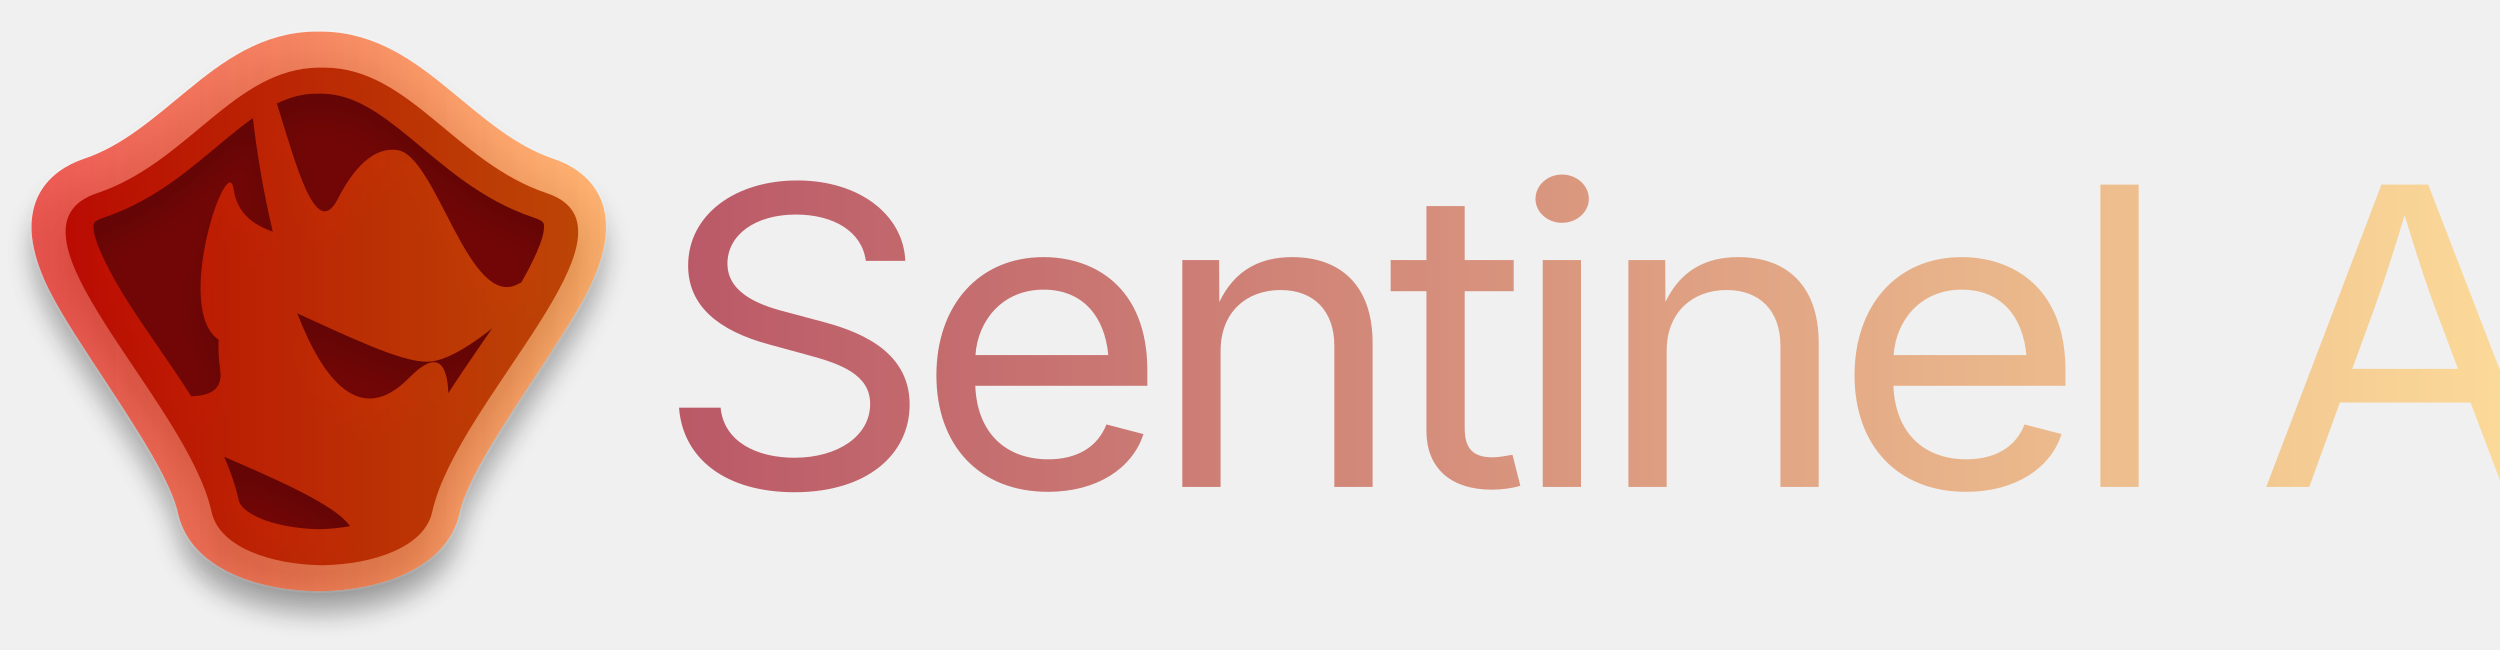
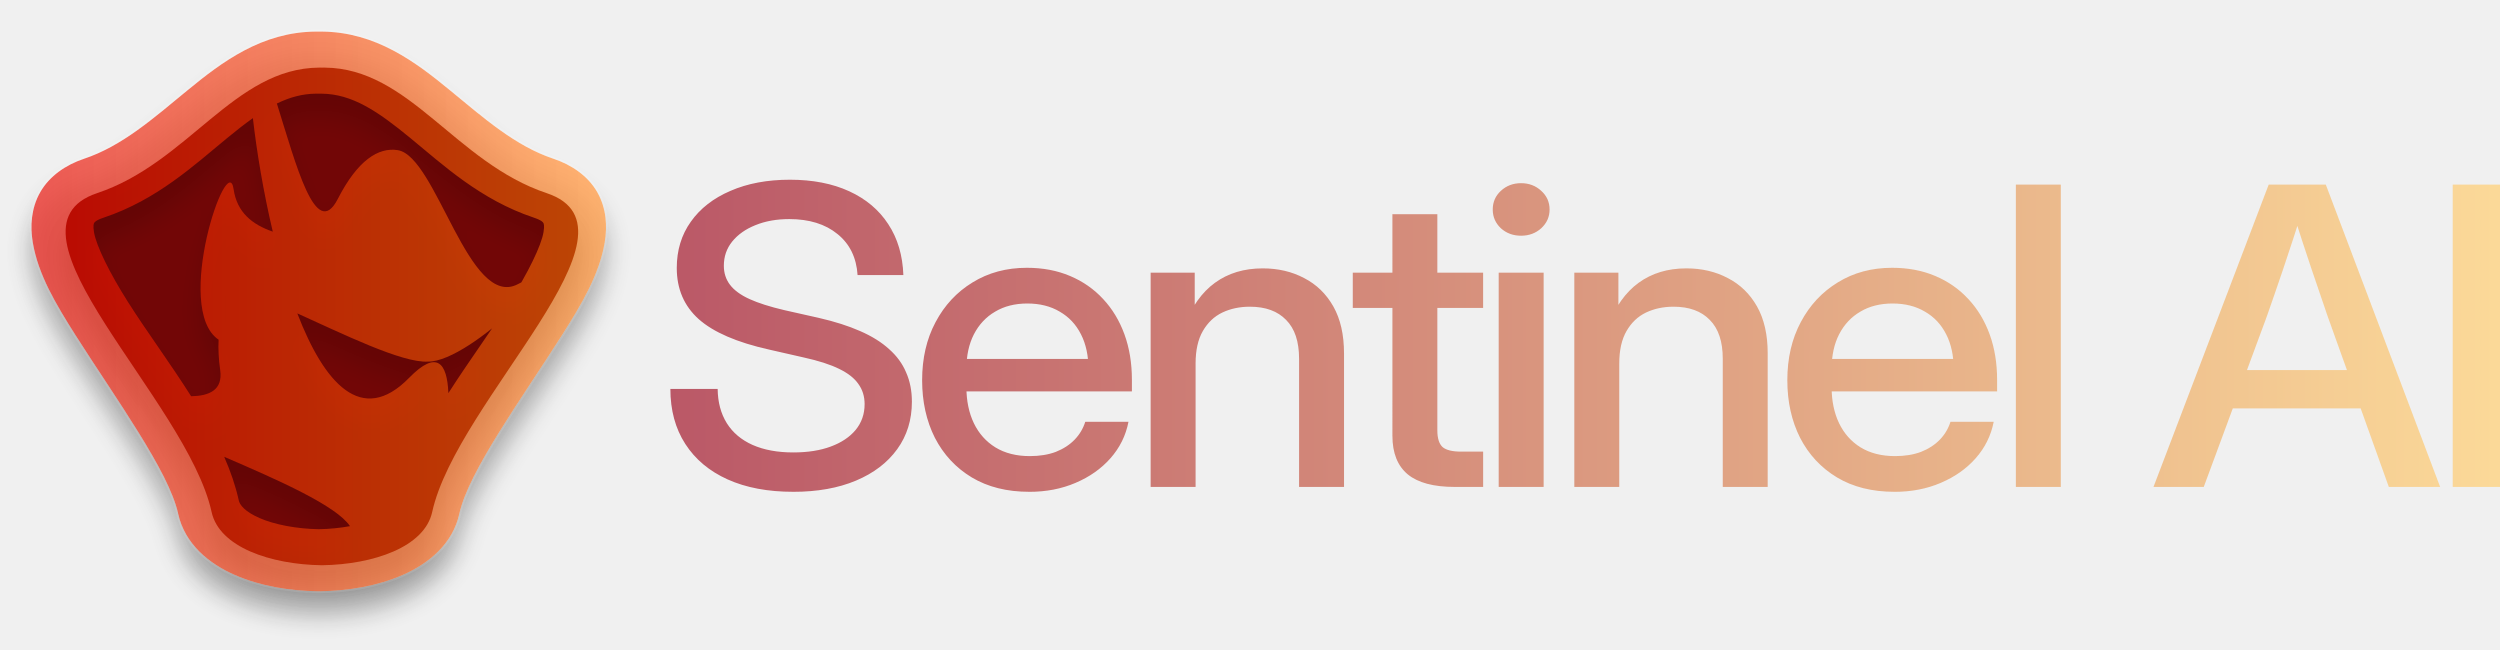
<svg xmlns="http://www.w3.org/2000/svg" xmlns:xlink="http://www.w3.org/1999/xlink" width="193.476mm" height="50.276mm" viewBox="0 0 193.476 50.276" version="1.1" id="svg1">
  <defs id="defs1">
    <linearGradient xlink:href="#linearGradient31" id="linearGradient5" gradientUnits="userSpaceOnUse" gradientTransform="matrix(1.297164,0,0,1.297164,-25.20948,17.56436)" x1="61.206" y1="103.361" x2="167.759" y2="103.361" />
    <linearGradient id="linearGradient31">
      <stop style="stop-color:#a72236;stop-opacity:1;" offset="0" id="stop30" />
      <stop style="stop-color:#ffd179;stop-opacity:1;" offset="1" id="stop31" />
    </linearGradient>
    <filter style="color-interpolation-filters:sRGB" id="filter63-8" x="-0.055" y="-0.056" width="1.11" height="1.161">
      <feFlood result="flood" in="SourceGraphic" flood-opacity="0.184" flood-color="rgb(0,0,0)" id="feFlood62-4" />
      <feGaussianBlur result="blur" in="SourceGraphic" stdDeviation="3.096" id="feGaussianBlur62-9" />
      <feOffset result="offset" dx="0" dy="6.294" id="feOffset62-30" />
      <feComposite result="comp1" operator="in" in="flood" in2="offset" id="feComposite62-5" />
      <feComposite result="comp2" operator="over" in="SourceGraphic" in2="comp1" id="feComposite63-2" />
    </filter>
    <linearGradient xlink:href="#linearGradient4" id="linearGradient29" gradientUnits="userSpaceOnUse" x1="106.863" y1="536.57" x2="276.574" y2="536.57" gradientTransform="translate(-6.086649,-185.6428)" />
    <linearGradient id="linearGradient4">
      <stop style="stop-color:#e10000;stop-opacity:1;" offset="0" id="stop4" />
      <stop style="stop-color:#ff8006;stop-opacity:0.831;" offset="1" id="stop5" />
    </linearGradient>
  </defs>
  <g id="layer1" transform="translate(-3.630399,-122.0371)">
    <path style="font-variation-settings:'opsz' 32, 'wght' 500;fill:#ffffff;fill-opacity:1;stroke:#ffffff;stroke-width:0;stroke-linejoin:bevel;stroke-opacity:0.171" d="m 47.676,156.887 -0.576,0.058 z" id="path6" />
-     <text xml:space="preserve" style="font-style:normal;font-variant:normal;font-weight:normal;font-stretch:normal;font-size:32.948px;line-height:19.769px;font-family:Inter;-inkscape-font-specification:'Inter, @opsz=32,wght=500';font-variant-ligatures:normal;font-variant-caps:normal;font-variant-numeric:normal;font-variant-east-asian:normal;font-variation-settings:'opsz' 32, 'wght' 500;letter-spacing:-1.51px;writing-mode:lr-tb;direction:ltr;fill:url(#linearGradient5);stroke:none;stroke-width:0;stroke-linejoin:bevel;stroke-dasharray:none;stroke-opacity:0.171" x="52.979" y="163.626" id="text30" transform="scale(1.024455,0.9761292)">
-       <tspan id="tspan30" style="font-style:normal;font-variant:normal;font-weight:normal;font-stretch:normal;font-size:32.948px;line-height:19.769px;font-family:Inter;-inkscape-font-specification:'Inter, @opsz=32,wght=500';font-variant-ligatures:normal;font-variant-caps:normal;font-variant-numeric:normal;font-variant-east-asian:normal;font-variation-settings:'opsz' 32, 'wght' 500;letter-spacing:-1.51px;writing-mode:lr-tb;fill:url(#linearGradient5);fill-opacity:0.738;stroke:none;stroke-width:0;stroke-opacity:0.171" x="52.979" y="163.626">Sentinel AI</tspan>
-     </text>
+     <path style="font-size:32.948px;line-height:19.769px;font-family:Inter;-inkscape-font-specification:'Inter, @opsz=32,wght=500';font-variation-settings:'opsz' 32, 'wght' 500;letter-spacing:-1.51px;fill:url(#linearGradient5);fill-opacity:0.738;stroke-width:0;stroke-linejoin:bevel;stroke-opacity:0.171" d="m 63.468,164.013 q -2.88,0 -4.955,-0.981 -2.075,-0.981 -3.201,-2.815 -1.126,-1.834 -1.126,-4.36 h 3.572 q 0.016,1.577 0.692,2.719 0.676,1.126 1.947,1.721 1.287,0.595 3.073,0.595 1.641,0 2.831,-0.467 1.207,-0.467 1.882,-1.319 0.676,-0.869 0.676,-2.043 0,-0.917 -0.467,-1.593 -0.45,-0.692 -1.464,-1.207 -0.997,-0.515 -2.671,-0.901 l -2.622,-0.627 q -3.636,-0.853 -5.309,-2.413 -1.657,-1.561 -1.657,-4.054 0,-2.108 1.062,-3.668 1.062,-1.577 2.992,-2.445 1.931,-0.885 4.489,-0.885 2.59,0 4.489,0.917 1.898,0.917 2.944,2.606 1.062,1.689 1.142,4.038 h -3.459 q -0.129,-2.075 -1.512,-3.25 -1.384,-1.19 -3.652,-1.19 -1.432,0 -2.558,0.483 -1.11,0.467 -1.754,1.303 -0.627,0.82 -0.627,1.914 0,0.869 0.467,1.512 0.467,0.644 1.464,1.126 1.014,0.483 2.655,0.885 l 2.59,0.611 q 1.802,0.434 3.121,1.046 1.335,0.611 2.188,1.432 0.869,0.804 1.287,1.85 0.434,1.03 0.434,2.317 0,2.156 -1.11,3.765 -1.11,1.609 -3.121,2.494 -2.011,0.885 -4.73,0.885 z m 17.828,0 q -2.526,0 -4.344,-1.142 -1.802,-1.142 -2.783,-3.137 -0.965,-2.011 -0.965,-4.569 0,-2.606 1.014,-4.601 1.014,-2.011 2.799,-3.153 1.786,-1.158 4.102,-1.158 1.802,0 3.25,0.644 1.464,0.644 2.51,1.834 1.046,1.174 1.609,2.799 0.563,1.625 0.563,3.604 v 0.917 H 74.732 v -2.574 h 12.532 l -1.496,0.788 q 0,-1.577 -0.563,-2.735 -0.563,-1.174 -1.609,-1.802 -1.03,-0.644 -2.445,-0.644 -1.4,0 -2.429,0.644 -1.03,0.627 -1.609,1.802 -0.563,1.158 -0.563,2.735 v 1.464 q 0,1.609 0.563,2.848 0.563,1.223 1.625,1.914 1.078,0.692 2.606,0.692 1.11,0 1.963,-0.338 0.853,-0.354 1.416,-0.965 0.563,-0.611 0.804,-1.416 h 3.266 q -0.306,1.641 -1.367,2.896 -1.046,1.239 -2.638,1.947 -1.577,0.708 -3.491,0.708 z M 93.862,153.845 v 9.781 h -3.395 v -16.989 h 3.33 v 4.215 h -0.788 q 0.837,-2.284 2.317,-3.411 1.496,-1.142 3.604,-1.142 1.754,0 3.137,0.772 1.4,0.756 2.204,2.252 0.804,1.496 0.804,3.716 v 10.586 h -3.395 v -10.168 q 0,-2.043 -0.981,-3.073 -0.965,-1.046 -2.735,-1.046 -1.158,0 -2.091,0.467 -0.917,0.467 -1.464,1.464 -0.547,0.997 -0.547,2.574 z m 21.721,-7.207 v 2.799 h -9.846 v -2.799 z m -6.853,-4.633 h 3.395 v 17.134 q 0,0.933 0.386,1.319 0.402,0.37 1.416,0.37 0.386,0 0.853,0 0.467,0 0.804,0 v 2.799 q -0.418,0 -1.014,0 -0.579,0 -1.126,0 -2.397,0 -3.555,-0.997 -1.158,-1.014 -1.158,-3.057 z m 8.03,21.622 v -16.989 h 3.395 v 16.989 z m 1.689,-19.917 q -0.901,0 -1.528,-0.595 -0.611,-0.611 -0.611,-1.48 0,-0.885 0.611,-1.48 0.627,-0.611 1.528,-0.611 0.901,0 1.528,0.611 0.627,0.595 0.627,1.48 0,0.869 -0.627,1.48 -0.627,0.595 -1.528,0.595 z m 7.419,10.135 v 9.781 h -3.395 v -16.989 h 3.33 v 4.215 h -0.788 q 0.837,-2.284 2.317,-3.411 1.496,-1.142 3.604,-1.142 1.754,0 3.137,0.772 1.4,0.756 2.204,2.252 0.804,1.496 0.804,3.716 v 10.586 h -3.395 v -10.168 q 0,-2.043 -0.981,-3.073 -0.965,-1.046 -2.735,-1.046 -1.158,0 -2.091,0.467 -0.917,0.467 -1.464,1.464 -0.547,0.997 -0.547,2.574 z m 20.788,10.168 q -2.526,0 -4.344,-1.142 -1.802,-1.142 -2.783,-3.137 -0.965,-2.011 -0.965,-4.569 0,-2.606 1.014,-4.601 1.014,-2.011 2.799,-3.153 1.786,-1.158 4.102,-1.158 1.802,0 3.25,0.644 1.464,0.644 2.51,1.834 1.046,1.174 1.609,2.799 0.563,1.625 0.563,3.604 v 0.917 h -14.318 v -2.574 h 12.532 l -1.496,0.788 q 0,-1.577 -0.563,-2.735 -0.563,-1.174 -1.609,-1.802 -1.03,-0.644 -2.445,-0.644 -1.4,0 -2.429,0.644 -1.03,0.627 -1.609,1.802 -0.563,1.158 -0.563,2.735 v 1.464 q 0,1.609 0.563,2.848 0.563,1.223 1.625,1.914 1.078,0.692 2.606,0.692 1.11,0 1.963,-0.338 0.853,-0.354 1.416,-0.965 0.563,-0.611 0.804,-1.416 h 3.266 q -0.306,1.641 -1.367,2.896 -1.046,1.239 -2.638,1.947 -1.577,0.708 -3.491,0.708 z m 12.567,-24.357 v 23.971 h -3.395 v -23.971 z m 7.002,23.971 8.704,-23.971 h 4.312 l 8.639,23.971 h -3.877 l -4.617,-13.514 q -0.563,-1.721 -1.223,-3.765 -0.66,-2.043 -1.577,-5.068 h 1.014 q -0.917,3.025 -1.577,5.068 -0.66,2.043 -1.239,3.765 l -4.762,13.514 z m 4.826,-6.226 v -3.041 h 12.018 v 3.041 z m 21.351,-17.745 v 23.971 h -3.572 v -23.971 z" id="text30" transform="scale(1.024455,0.9761292)" aria-label="Sentinel AI" />
    <g id="g21" transform="matrix(1.328886,0,0,1.328886,-99.84865,-62.1274)">
      <g id="g20">
        <g id="g47" transform="matrix(0.2202171,0,0,0.2202171,73.09877,134.057)" style="fill:#ffffff;fill-opacity:1">
          <g id="g45" style="opacity:1;fill:#ffffff;fill-opacity:1;filter:url(#filter63-8)" />
          <g id="g46" style="fill:#ffffff;fill-opacity:1">
            <path style="baseline-shift:baseline;display:inline;overflow:visible;opacity:1;vector-effect:none;fill:#ffffff;fill-opacity:1;stroke-linejoin:bevel;filter:url(#filter63-8);enable-background:accumulate;stop-color:#000000;stop-opacity:1" d="m 105.226,37.126 c -22.484,0.162 -34.569,25.129 -58.718,33.198 -28.214,9.427 23.809,54.725 30.284,84.329 2.022,9.242 15.534,13.883 29.165,14.074 13.631,-0.191 27.143,-4.832 29.165,-14.074 6.476,-29.604 58.499,-74.902 30.284,-84.329 -24.149,-8.069 -36.234,-33.036 -58.718,-33.198 -0.245,-0.002 -0.488,1.85e-4 -0.731,0.006 -0.243,-0.005 -0.487,-0.007 -0.731,-0.006 z" id="path45" />
            <path id="path46" style="baseline-shift:baseline;display:inline;overflow:visible;opacity:1;vector-effect:none;fill:#ffffff;fill-opacity:1;stroke:#ffffff;stroke-linejoin:bevel;stroke-opacity:0.171;filter:url(#filter63-8);enable-background:accumulate;stop-color:#000000;stop-opacity:1" d="m 105.167,28.922 c -14.268,0.103 -24.799,8.037 -33.883,15.499 -9.083,7.462 -17.323,14.764 -27.376,18.123 -4.823,1.611 -9.125,4.544 -11.576,8.804 -2.451,4.26 -2.707,9.083 -1.997,13.322 1.42,8.477 6.061,16.272 11.381,24.651 10.641,16.759 24.617,35.91 27.061,47.085 1.765,8.069 8.224,13.242 14.95,16.192 6.727,2.95 14.406,4.224 22.114,4.332 h 0.23 c 7.708,-0.108 15.39,-1.382 22.117,-4.332 6.727,-2.95 13.183,-8.123 14.948,-16.192 2.444,-11.175 16.422,-30.326 27.063,-47.085 5.321,-8.379 9.959,-16.174 11.379,-24.651 0.71,-4.239 0.454,-9.062 -1.997,-13.322 -2.451,-4.26 -6.753,-7.193 -11.576,-8.804 -10.052,-3.359 -18.292,-10.661 -27.376,-18.123 -9.083,-7.462 -19.617,-15.397 -33.885,-15.499 -0.263,-0.002 -0.526,0.003 -0.788,0.007 -0.263,-0.004 -0.526,-0.009 -0.788,-0.007 z m 0.117,16.41 h 0.002 c 0.164,-0.001 0.325,-0.001 0.486,0.002 h 0.371 c 0.161,-0.004 0.322,-0.003 0.486,-0.002 8.216,0.059 14.971,4.689 23.588,11.768 8.617,7.079 18.493,16.297 32.59,21.007 2.231,0.745 2.474,1.287 2.553,1.424 0.079,0.137 0.338,0.632 0.038,2.429 -0.602,3.593 -4.083,10.74 -9.051,18.564 -4.755,7.489 -10.732,15.586 -16.114,24.013 -0.305,-7.94 -2.994,-11.619 -10.386,-4.048 -12.549,12.852 -22.484,1.351 -29.558,-17.046 11.547,5.182 27.74,13.211 34.603,12.744 11.453,0.12 38.404,-30.676 22.833,-19.917 -12.186,8.421 -20.601,-34.361 -30.864,-35.996 -5.118,-0.816 -10.609,2.632 -15.872,12.906 -5.811,11.344 -11.044,-9.138 -16.107,-25.235 3.373,-1.654 6.743,-2.587 10.403,-2.614 z m -16.745,6.47 c 0.992,8.701 2.754,19.44 5.259,30.02 -5.438,-1.881 -9.472,-5.081 -10.36,-11.24 -1.562,-10.833 -16.057,31.694 -3.966,39.815 -0.119,2.52 0.004,5.182 0.411,7.967 0.791,5.417 -2.932,6.897 -7.68,6.991 -5.515,-8.72 -11.727,-17.099 -16.635,-24.83 -4.968,-7.824 -8.447,-14.971 -9.049,-18.564 -0.301,-1.796 -0.041,-2.292 0.038,-2.429 0.079,-0.137 0.322,-0.679 2.553,-1.424 14.097,-4.71 23.975,-13.928 32.592,-21.007 2.4,-1.972 4.655,-3.752 6.838,-5.299 z m -7.589,89.566 c 14.36,6.185 29.638,12.91 33.27,18.339 -2.604,0.476 -5.429,0.761 -8.262,0.807 -5.882,-0.096 -11.724,-1.223 -15.64,-2.94 -3.942,-1.729 -5.253,-3.499 -5.51,-4.672 -0.844,-3.858 -2.181,-7.71 -3.858,-11.534 z" />
          </g>
        </g>
      </g>
      <g id="g29" transform="translate(58.33709,-27.77043)">
        <g id="g19" transform="translate(-48.51975,75.04467)">
          <g id="g16" transform="matrix(0.2202171,0,0,0.2202171,20.94224,83.13537)">
            <g id="g12" style="opacity:1;filter:url(#filter63-8)" />
            <g id="g14" transform="translate(193.0922,17.88145)">
              <path style="baseline-shift:baseline;display:inline;overflow:visible;opacity:1;vector-effect:none;fill:#710505;fill-opacity:0.992;stroke-linejoin:bevel;filter:url(#filter63-8);enable-background:accumulate;stop-color:#000000;stop-opacity:1" d="m 105.226,37.126 c -22.484,0.162 -34.569,25.129 -58.718,33.198 -28.214,9.427 23.809,54.725 30.284,84.329 2.022,9.242 15.534,13.883 29.165,14.074 13.631,-0.191 27.143,-4.832 29.165,-14.074 6.476,-29.604 58.499,-74.902 30.284,-84.329 -24.149,-8.069 -36.234,-33.036 -58.718,-33.198 -0.245,-0.002 -0.488,1.85e-4 -0.731,0.006 -0.243,-0.005 -0.487,-0.007 -0.731,-0.006 z" id="path12" />
            </g>
          </g>
        </g>
        <path id="path29" style="baseline-shift:baseline;display:inline;overflow:visible;opacity:1;fill:url(#linearGradient29);fill-opacity:0.678;stroke:#ffffff;stroke-width:0.999;stroke-linejoin:bevel;stroke-dasharray:none;stroke-opacity:0;filter:url(#filter63-8);enable-background:accumulate;stop-color:#000000;stop-opacity:1" d="m 184.841,273.385 c -14.268,0.103 -24.799,8.037 -33.883,15.499 -9.083,7.462 -17.323,14.764 -27.376,18.123 -4.823,1.611 -9.125,4.544 -11.576,8.804 -2.451,4.26 -2.707,9.083 -1.997,13.322 1.42,8.477 6.061,16.272 11.381,24.651 10.641,16.759 24.617,35.91 27.061,47.085 1.765,8.069 8.224,13.242 14.95,16.192 6.727,2.95 14.406,4.224 22.114,4.332 h 0.23 c 7.708,-0.108 15.39,-1.382 22.117,-4.332 6.727,-2.95 13.183,-8.123 14.948,-16.192 2.444,-11.175 16.422,-30.326 27.063,-47.085 5.321,-8.379 9.959,-16.174 11.379,-24.651 0.71,-4.239 0.454,-9.062 -1.997,-13.322 -2.451,-4.26 -6.753,-7.193 -11.576,-8.804 -10.052,-3.359 -18.292,-10.661 -27.376,-18.123 -9.083,-7.462 -19.617,-15.397 -33.885,-15.499 -0.263,-0.002 -0.526,0.002 -0.788,0.007 -0.263,-0.005 -0.526,-0.009 -0.788,-0.007 z m 0.117,16.41 h 0.002 c 0.164,-0.001 0.325,-0.001 0.486,0.002 h 0.371 c 0.161,-0.004 0.322,-0.003 0.486,-0.002 8.216,0.059 14.971,4.689 23.588,11.768 8.617,7.079 18.493,16.297 32.59,21.007 2.231,0.745 2.474,1.287 2.553,1.424 0.079,0.137 0.338,0.632 0.038,2.429 -0.602,3.593 -4.083,10.74 -9.051,18.564 -4.755,7.489 -10.732,15.586 -16.114,24.013 -0.305,-7.94 -2.994,-11.619 -10.386,-4.048 -12.549,12.852 -22.484,1.351 -29.558,-17.046 11.547,5.182 27.74,13.211 34.603,12.744 11.453,0.12 39.987,-29.214 23.798,-20.515 -13.048,7.011 -21.566,-33.763 -31.828,-35.398 -5.118,-0.816 -10.609,2.632 -15.872,12.906 -5.811,11.344 -11.044,-9.138 -16.107,-25.235 3.373,-1.654 6.743,-2.587 10.403,-2.614 z m -16.745,6.47 c 0.992,8.701 2.754,19.44 5.259,30.02 -5.438,-1.881 -9.472,-5.081 -10.36,-11.24 -1.562,-10.833 -16.057,31.694 -3.966,39.815 -0.119,2.52 0.004,5.182 0.411,7.967 0.791,5.417 -2.932,6.897 -7.68,6.991 -5.515,-8.72 -11.727,-17.099 -16.635,-24.829 -4.968,-7.824 -8.447,-14.971 -9.049,-18.564 -0.301,-1.796 -0.041,-2.292 0.037,-2.429 0.079,-0.137 0.322,-0.679 2.553,-1.424 14.097,-4.71 23.975,-13.928 32.592,-21.007 2.4,-1.972 4.655,-3.752 6.838,-5.299 z m -7.589,89.566 c 14.36,6.185 29.638,12.91 33.27,18.339 -2.604,0.476 -5.429,0.761 -8.262,0.807 -5.882,-0.096 -11.724,-1.223 -15.64,-2.94 -3.942,-1.729 -5.253,-3.499 -5.51,-4.672 -0.844,-3.858 -2.181,-7.71 -3.858,-11.534 z" transform="matrix(0.2202171,0,0,0.2202171,-2.784086,107.9925)" />
      </g>
    </g>
  </g>
</svg>
